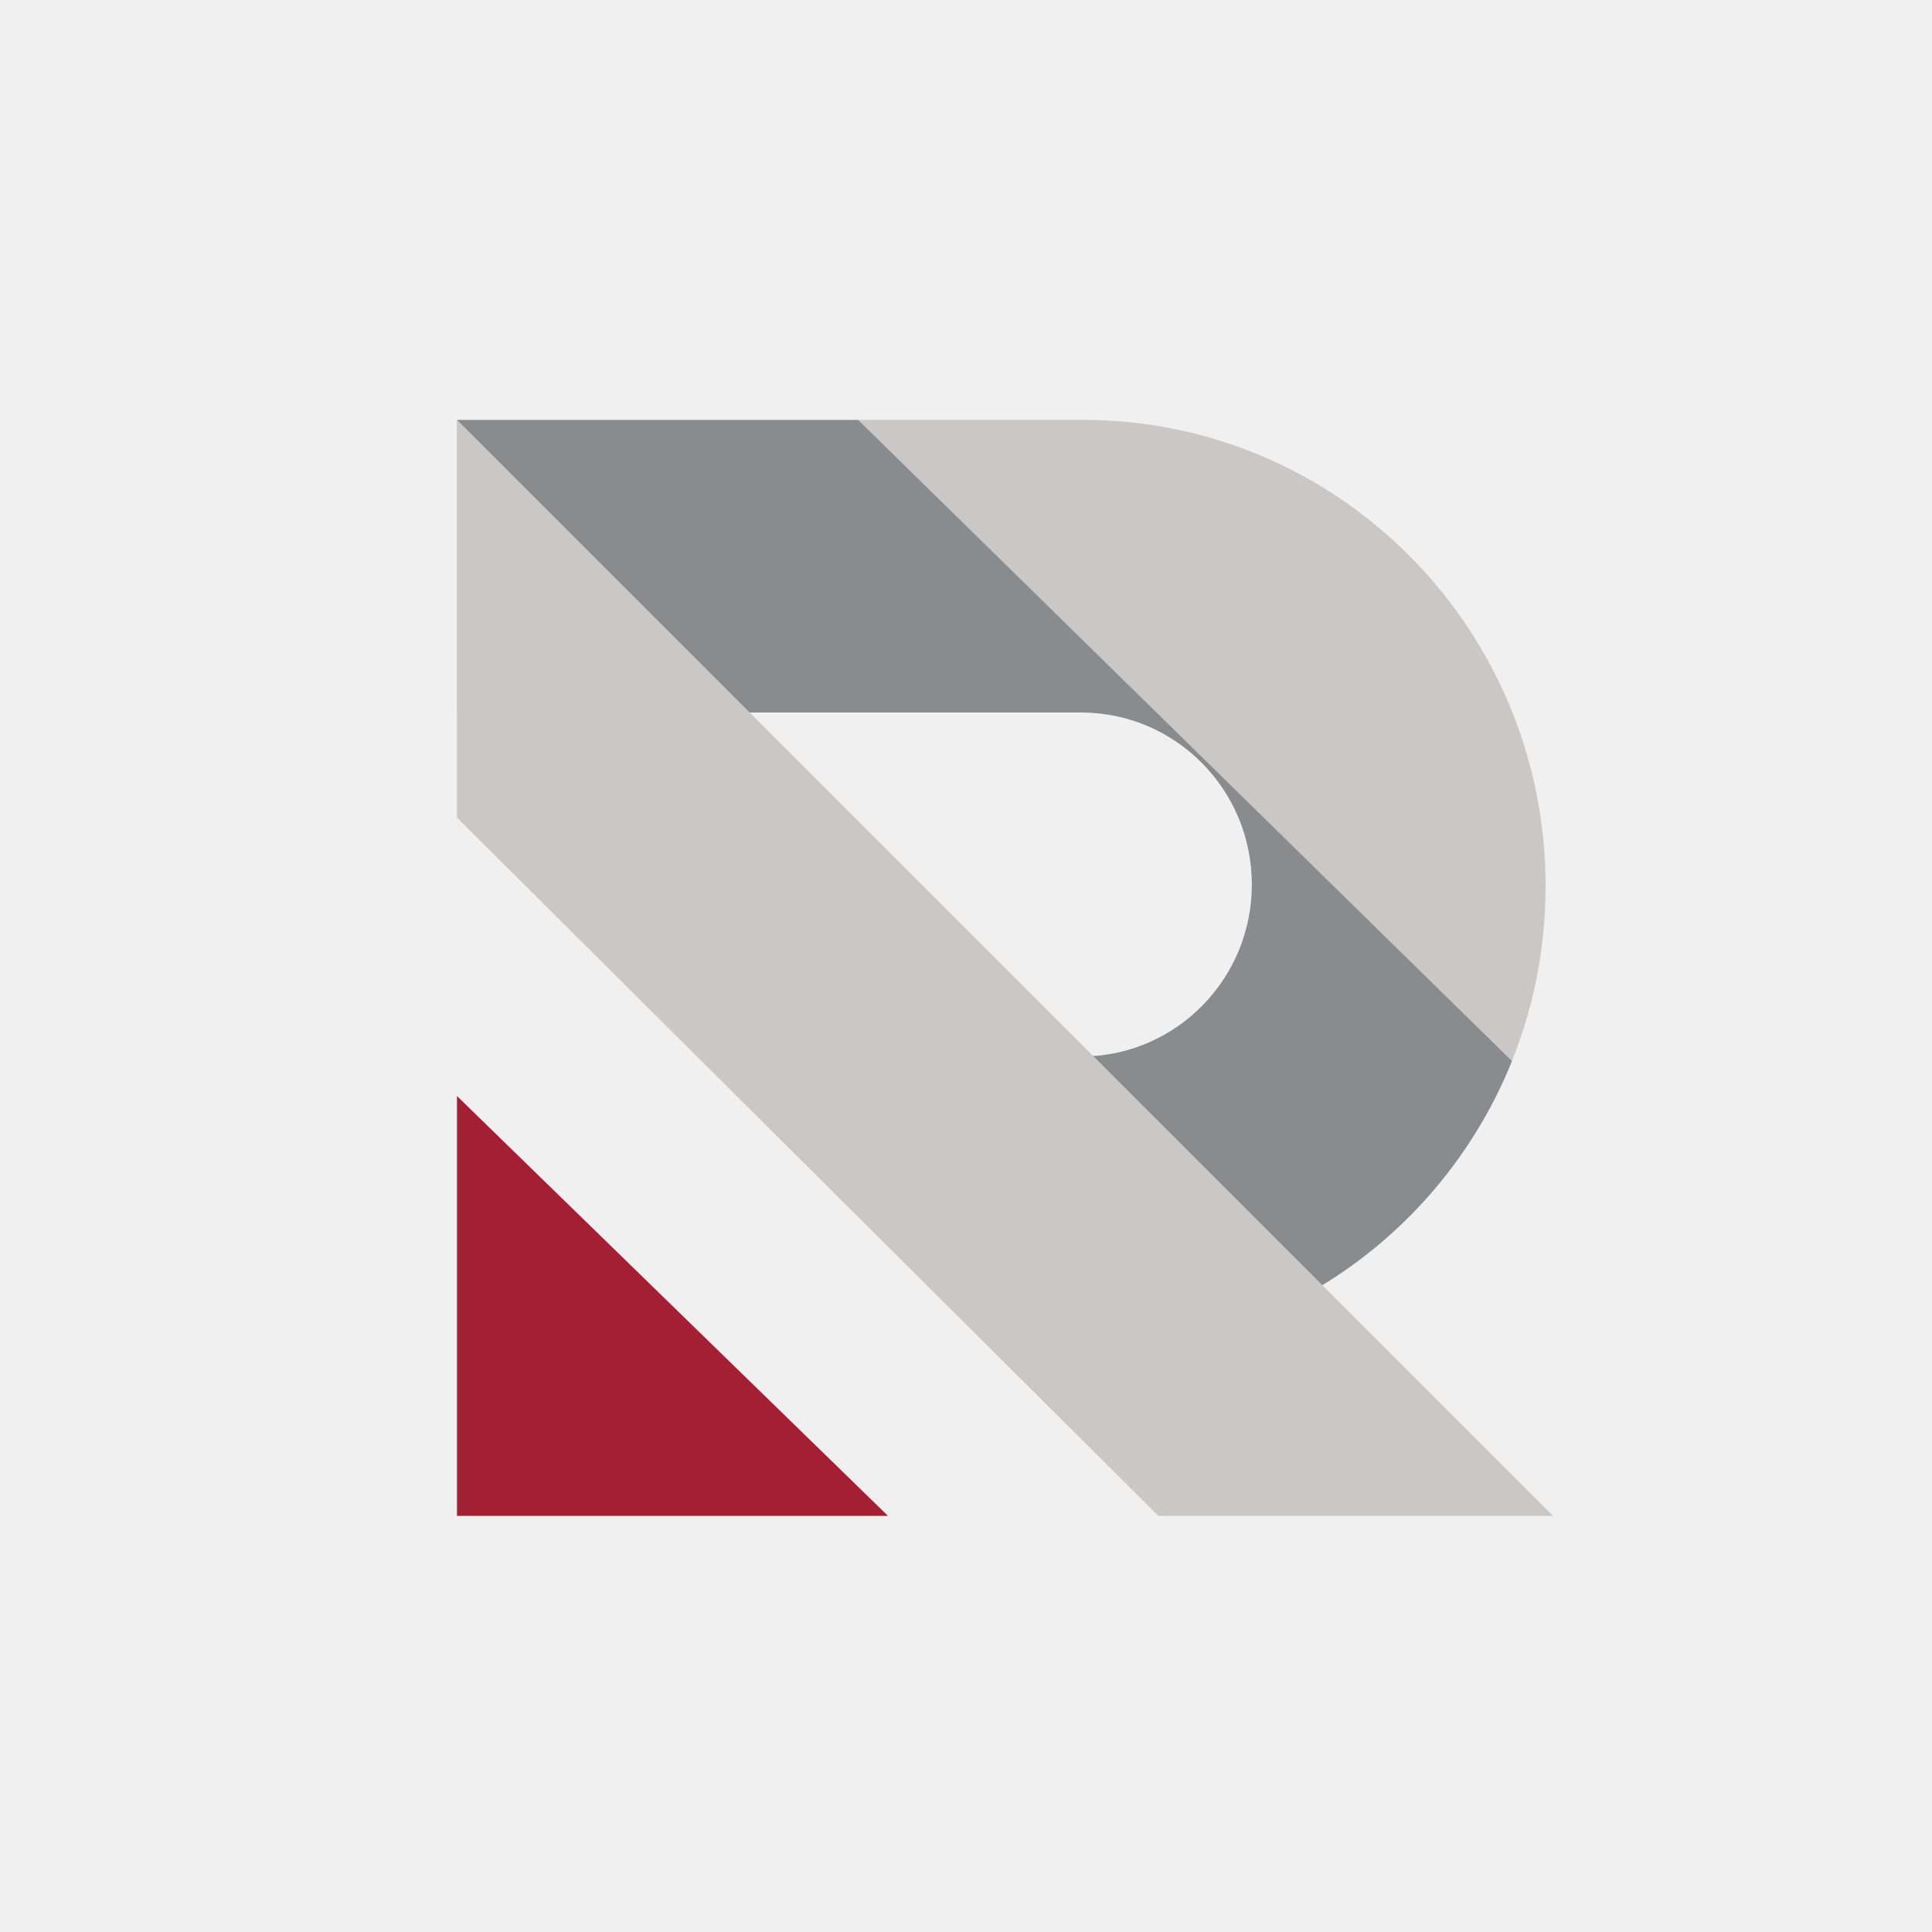
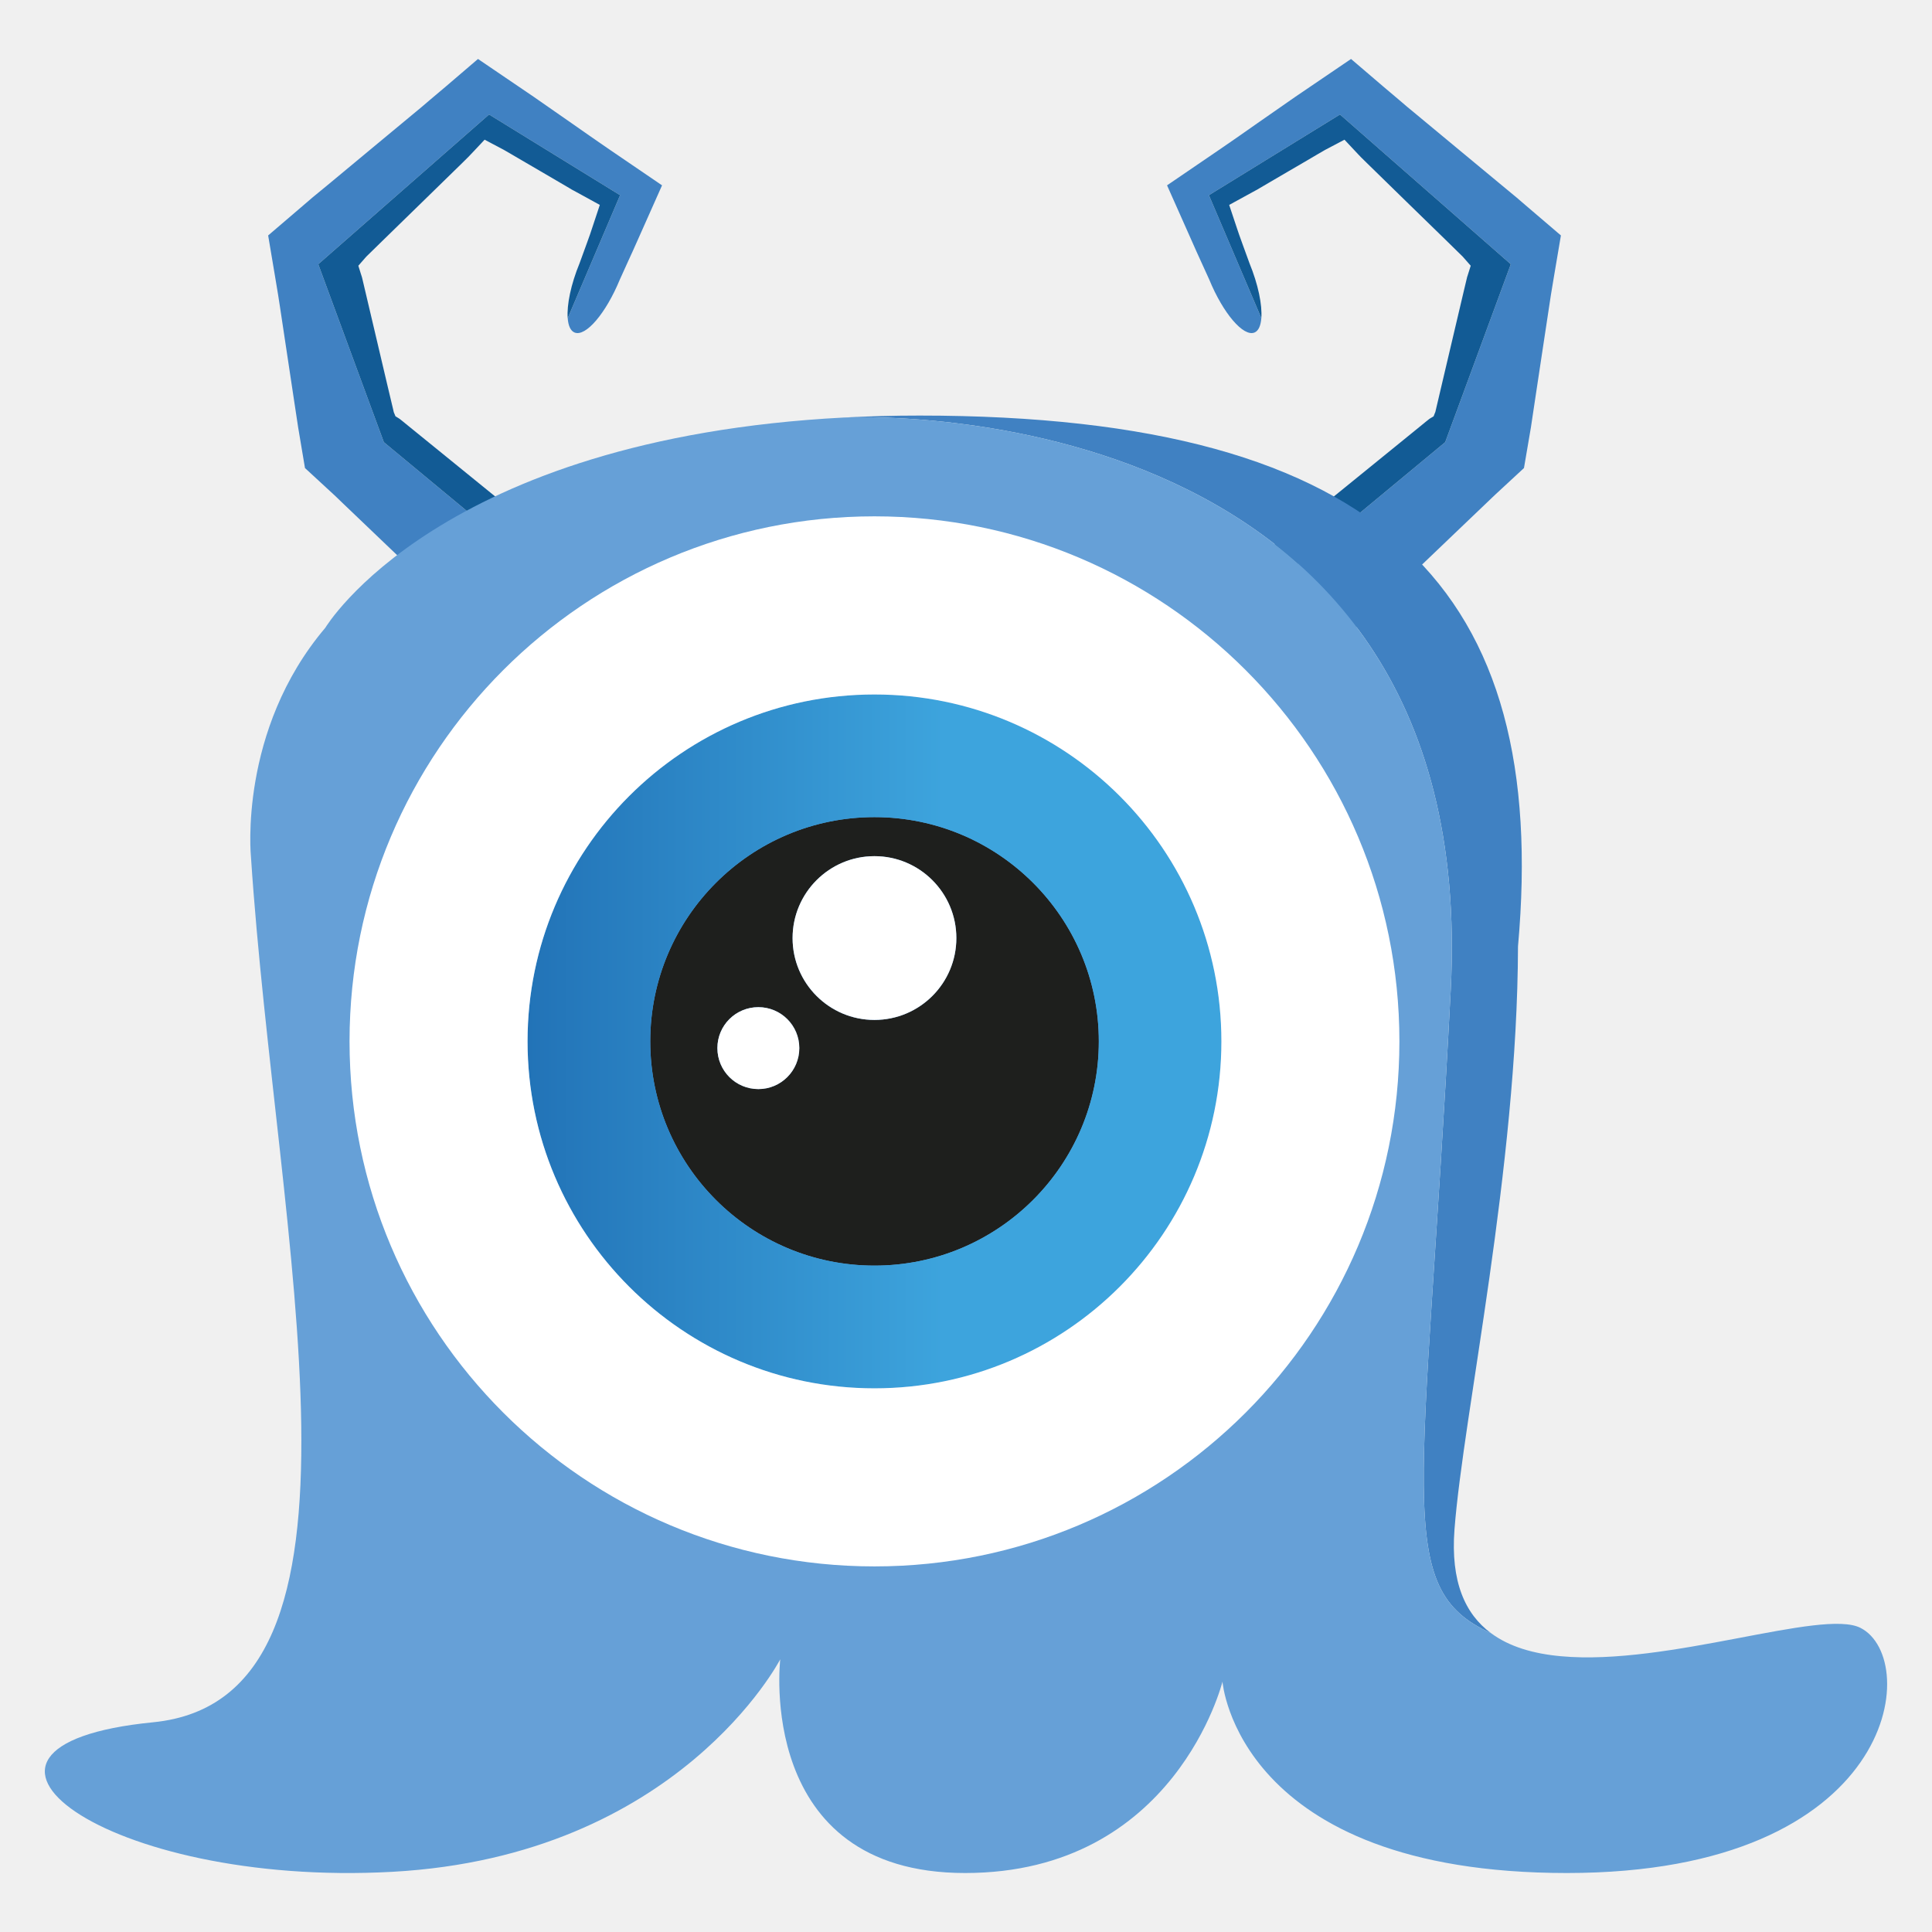
- <svg xmlns="http://www.w3.org/2000/svg" xmlns:xlink="http://www.w3.org/1999/xlink" width="520px" height="520px" viewBox="0 0 520 520" version="1.1" style="background: #333D47;">
-   <defs>
-     <path d="M168.411,0 C237.219,0 293,56.188 293,125.5 C293,194.812 237.219,251 168.411,251 L168.41,171.369 L168.741,171.366 C193.779,170.957 213.95,150.385 213.95,125.067 C213.95,99.638 193.601,78.997 168.411,78.764 L0,78.762 L0,0 Z" id="path-1" />
-   </defs>
-   <g id="logo-MIT" stroke="none" stroke-width="1" fill="none" fill-rule="evenodd">
-     <g id="Logo" transform="translate(123, 113)">
-       <polygon id="左下角" fill="#A31F34" points="-1.46896384e-14 182 116 295 0 295" />
-       <polygon id="梯形" fill="#C9C8C7" points="-1.35612008e-14 3.96601155e-15 295 295 188.783 295 -1.35612008e-14 107.068" />
-       <mask id="mask-2" fill="white">
-         <use xlink:href="#path-1" />
-       </mask>
-       <use id="Combined-Shape" fill="#C9C8C7" xlink:href="#path-1" />
-       <polygon id="阴影" fill="#8A8B8C" mask="url(#mask-2)" points="0 0 107.937 3.96601155e-15 295 183.425 295 295" />
+ <svg xmlns="http://www.w3.org/2000/svg" version="1.1" id="monster" x="0px" y="0px" viewBox="0 0 1000 1000" style="enable-background:new 0 0 1000 1000;" xml:space="preserve">
+   <style type="text/css">
+ 	.st0{fill:#C783B7;}
+ 	.st1{fill:#125785;}
+ 	.st2{fill:#8E4C87;}
+ 	.st3{fill:#1B70B6;}
+ 	.st4{fill:#66A0D7;}
+ 	.st5{fill:#1E1F1D;}
+ 	.st6{fill:#A3201B;}
+ 	.st7{fill:#E32D28;}
+ 	.st8{fill:url(#SVGID_1_);}
+ 	.st9{fill:#FFFFFF;}
+ 	.st10{fill:#D5418F;}
+ 	.st11{fill:#E3C724;}
+ 	.st12{fill:#A7C833;}
+ 	.st13{fill:#E6362C;}
+ 	.st14{fill:#C72C28;}
+ 	.st15{fill:#E3AB28;}
+ 	.st16{fill:#9DC42B;}
+ 	.st17{fill:#FADF21;}
+ 	.st18{fill:#CA9220;}
+ 	.st19{fill:#94C128;}
+ 	.st20{fill:#74922B;}
+ 	.st21{fill:#59AE33;}
+ 	.st22{fill:#499834;}
+ 	.st23{fill:#E62A46;}
+ 	.st24{fill:#CD163B;}
+ 	.st25{fill:#063E51;}
+ 	.st26{fill:#B2B1B0;}
+ 	.st27{fill:#E62A3B;}
+ 	.st28{fill:#CA152C;}
+ 	.st29{fill:url(#SVGID_2_);}
+ 	.st30{fill:url(#SVGID_3_);}
+ 	.st31{fill:#C71B1B;}
+ 	.st32{fill:#E52523;}
+ 	.st33{fill:url(#SVGID_4_);}
+ 	.st34{fill:#E43333;}
+ 	.st35{fill:#9C1C1B;}
+ 	.st36{fill:#C8C7C7;}
+ 	.st37{fill:#C39E05;}
+ 	.st38{fill:#E5B90D;}
+ 	.st39{fill:#F1C906;}
+ 	.st40{fill:#F7B21C;}
+ 	.st41{fill:#566EB3;}
+ 	.st42{fill:#4081C2;}
+ 	.st43{fill:#F2AABB;}
+ 	.st44{fill:#EA6379;}
+ 	.st45{fill:#C83C5A;}
+ 	.st46{fill:#CF4162;}
+ 	.st47{fill:#B01C1C;}
+ 	.st48{fill:#E52923;}
+ 	.st49{fill:#125B95;}
+ 	.st50{fill:#EEEDED;}
+ 	.st51{fill:#B1B1B0;}
+ 	.st52{fill:#98C01E;}
+ 	.st53{fill:url(#SVGID_5_);}
+ 	.st54{fill:#5DC2DB;}
+ 	.st55{fill:url(#SVGID_6_);}
+ 	.st56{fill:url(#SVGID_7_);}
+ 	.st57{fill:#030405;}
+ 	.st58{fill:#8666A4;}
+ 	.st59{fill:#AE8FC2;}
+ 	.st60{fill:#8860A3;}
+ 	.st61{fill:#704693;}
+ 	.st62{fill:#C8C6C7;}
+ 	.st63{fill:#A7C835;}
+ 	.st64{fill:#64B335;}
+ 	.st65{fill:#174865;}
+ 	.st66{fill:#5895C5;}
+ 	.st67{fill:#4F2672;}
+ 	.st68{fill:url(#SVGID_8_);}
+ 	.st69{fill:url(#SVGID_9_);}
+ 	.st70{fill:url(#SVGID_10_);}
+ 	.st71{fill:url(#SVGID_11_);}
+ 	.st72{fill:#FAB21E;}
+ 	.st73{fill:#FBD704;}
+ 	.st74{fill:#FAC00F;}
+ </style>
+   <g>
+     <g id="XMLID_57_">
+       <g>
+         <path class="st42" d="M604.066,95.931l26.438-18.037l6.238-4.288l4.731-3.282l9.405-6.586l19.64-13.673     l28.774-19.543l16.666,14.252l8.497,7.184l3.998,3.419l2.839,2.336l22.518,18.694l22.576,18.713l5.62,4.654     l2.897,2.395l4.538,3.901l18.482,15.797l-3.476,20.548l-1.68,10.101l-0.946,6.237l-3.785,24.989l-3.766,24.99     l-1.873,12.494l-3.592,21.031l-11.684,10.815l-2.916,2.703l-1.641,1.545l-3.245,3.109l-12.958,12.379     l-25.936,24.797l-51.871,49.554c-5.369,5.581-11.201,11.182-17.419,16.686     c-28.021,24.661-56.893,9.579-59.094-13.943L748.036,228.873l33.95-92.117l-88.41-77.499l-67.842,41.772     l27.114,63.595h0.019c-0.29,3.939-1.467,6.643-3.553,7.493c-5.755,2.336-16.222-9.927-23.406-27.404     l-4.422-9.714l-2.298-5.059l-2.955-6.662L604.066,95.931z" />
+         <path class="st49" d="M648.522,99.329l-12.302,6.74l4.036,12.108l1.082,3.187l1.719,4.789l3.65,10.024     c4.538,11.085,6.663,21.629,6.16,28.446h-0.019l-27.114-63.595l67.842-41.772l88.41,77.499l-33.95,92.117     L602.038,349.9c-1.004-10.756,3.573-23.27,16.377-34.567c6.238-5.466,12.514-10.545,18.713-15.16     l55.714-45.19l27.867-22.634l13.924-11.316l3.476-2.839l1.757-1.391c0.193-0.116,0.271-0.174,0.425-0.271     l1.738-1.043l0.502-1.294l0.271-0.638l0.135-0.347l0.348-1.468l2.877-12.264l5.793-24.622l5.793-24.604     l1.468-6.142c0.135-0.656,0.135-0.579,0.193-0.811l0.174-0.483l0.309-1.004l1.352-4.268l-3.302-3.766     l-0.888-1.005l-2.53-2.472l-5.214-5.118l-20.992-20.451l-20.934-20.451l-2.627-2.588l-0.56-0.56l-0.27-0.31     l-0.599-0.599l-2.394-2.549l-5.04-5.368l-9.965,5.252c-0.521,0.29-2.588,1.507-4.171,2.414l-4.944,2.916     l-9.945,5.794l-9.946,5.812l-4.944,2.897l-1.255,0.753l-0.734,0.386L648.522,99.329z" />
+       </g>
+     </g>
+     <g id="XMLID_55_">
+       <g>
+         <path class="st42" d="M344.664,349.9L198.685,228.873l-33.95-92.117l88.41-77.499l67.824,41.772L293.874,164.623     h-0.039c0.29,3.959,1.468,6.643,3.573,7.493c5.774,2.336,16.203-9.927,23.406-27.404l4.403-9.714l2.317-5.059     l2.974-6.662l12.166-27.346l-26.477-18.037l-6.219-4.288l-4.731-3.282l-9.424-6.586l-19.641-13.673     l-28.774-19.543l-16.647,14.252l-8.517,7.184l-3.998,3.419l-2.819,2.336l-22.537,18.694l-22.518,18.713     l-5.658,4.654l-2.916,2.395l-4.539,3.901l-18.462,15.797l3.457,20.548l1.68,10.101l0.966,6.237l3.766,24.989     l3.766,24.99l1.892,12.494l3.534,21.031l11.723,10.815l2.935,2.703l1.642,1.545l3.225,3.109l12.959,12.379     l25.936,24.797l51.891,49.554c5.349,5.581,11.182,11.182,17.439,16.686     c28.021,24.661,56.912,9.579,59.075-13.943H344.664z" />
+         <path class="st49" d="M293.874,164.623l27.095-63.595L253.145,59.257l-88.41,77.499l33.95,92.117l145.979,121.027     h0.019c1.004-10.756-3.592-23.27-16.377-34.567c-6.257-5.466-12.534-10.545-18.732-15.16l-55.715-45.19     l-27.848-22.634l-13.943-11.316l-3.476-2.839l-1.757-1.391c-0.174-0.116-0.271-0.174-0.406-0.271l-1.719-1.043     l-0.54-1.294l-0.271-0.638l-0.116-0.347l-0.329-1.468l-2.916-12.264l-5.793-24.622l-5.793-24.604l-1.448-6.142     c-0.135-0.656-0.135-0.579-0.212-0.811l-0.155-0.483l-0.328-1.004l-1.333-4.268l3.283-3.766l0.889-1.005     l2.53-2.472l5.233-5.118l20.973-20.451l20.954-20.451l2.607-2.588l0.58-0.56l0.27-0.31l0.58-0.599     l2.414-2.549l5.04-5.368l9.946,5.252c0.521,0.29,2.607,1.507,4.171,2.414l4.982,2.916l9.926,5.794l9.946,5.812     l4.944,2.897l1.236,0.753l0.734,0.386l1.468,0.792l12.282,6.74l-4.017,12.108l-1.062,3.187l-1.719,4.789     l-3.65,10.024c-4.558,11.085-6.682,21.629-6.18,28.446H293.874z" />
+       </g>
+     </g>
+     <g id="XMLID_53_">
+       <g>
+         <path class="st42" d="M475.962,215.095c241.966,0,326.15,91.812,309.75,274.766     c-0.298,115.094-28.276,241.941-32.873,301.774c-2.062,27.009,5.491,43.757,18.834,53.645     c-51.211-23.207-34.489-68.529-20.773-332.834c16.3-313.651-313.801-296.333-313.801-296.333v-0.024     C449.524,215.442,462.469,215.095,475.962,215.095z" />
+         <path class="st4" d="M203.06,968.848c-148.241,8.15-247.682-65.175-123.816-77.4     c123.816-12.2,63.784-248.477,50.64-448.103c0,0-6.585-65.25,38.489-118.398     c0.1-0.149,58.591-97.95,268.728-108.857v0.024c0,0,330.101-17.318,313.801,296.333     c-13.716,264.305-30.439,309.627,20.773,332.834c0.025,0.025,0.025,0,0.025,0     c9.541,7.106,22.064,10.684,36.178,11.976h0.025c55.435,5.144,135.295-24.772,155.099-14.66     c31.904,16.251,18.76,126.873-151.993,126.873c-170.753,0-178.257-99.068-178.257-99.068     s-24.4,99.068-133.233,99.068c-108.832,0-95.663-110.622-95.663-110.622S351.301,960.698,203.06,968.848z" />
+       </g>
+     </g>
+     <g>
+       <g id="XMLID_51_">
+         <g>
+           <path class="st5" d="M495.006,485.551c0-23.409-18.991-42.4-42.4-42.4c-23.374,0-42.366,18.991-42.366,42.4      c0,23.408,18.992,42.365,42.366,42.365C476.015,527.916,495.006,508.959,495.006,485.551z M452.606,422.941      c64.139,0,116.139,52,116.139,116.07c0,64.069-52,116.069-116.139,116.069c-64.105,0-116.036-52-116.036-116.069      C336.571,474.941,388.502,422.941,452.606,422.941z M392.537,521.308c-11.757,0-21.218,9.461-21.218,21.183      c0,11.722,9.461,21.217,21.218,21.217c11.687,0,21.183-9.495,21.183-21.217      C413.719,530.769,404.224,521.308,392.537,521.308z" />
+           <linearGradient id="SVGID_1_" gradientUnits="userSpaceOnUse" x1="273.058" y1="539.029" x2="632.189" y2="539.029">
+             <stop offset="0" style="stop-color:#2273B7" />
+             <stop offset="0.6" style="stop-color:#3DA4DD" />
+           </linearGradient>
+           <path class="st8" d="M452.606,422.941c-64.105,0-116.036,52-116.036,116.07      c0,64.069,51.931,116.069,116.036,116.069c64.139,0,116.139-52,116.139-116.069      C568.746,474.941,516.746,422.941,452.606,422.941z M273.058,539.012c0-99.166,80.383-179.549,179.549-179.549      c99.2,0,179.583,80.383,179.583,179.549c0,99.131-80.383,179.583-179.583,179.583      C353.44,718.595,273.058,638.143,273.058,539.012z" />
+           <path class="st9" d="M371.319,542.49c0-11.722,9.461-21.183,21.218-21.183c11.687,0,21.183,9.461,21.183,21.183      c0,11.722-9.496,21.217-21.183,21.217C380.78,563.707,371.319,554.212,371.319,542.49z" />
+           <path class="st9" d="M452.606,443.15c23.409,0,42.4,18.991,42.4,42.4c0,23.408-18.991,42.365-42.4,42.365      c-23.374,0-42.366-18.957-42.366-42.365C410.241,462.142,429.232,443.15,452.606,443.15z" />
+           <path class="st9" d="M632.189,539.012c0-99.166-80.383-179.549-179.583-179.549      c-99.166,0-179.549,80.383-179.549,179.549c0,99.131,80.383,179.583,179.549,179.583      C551.807,718.595,632.189,638.143,632.189,539.012z M452.606,267.254c150.087,0,271.723,121.636,271.723,271.758      S602.694,810.769,452.606,810.769c-150.088,0-271.688-121.635-271.688-271.757S302.519,267.254,452.606,267.254z" />
+         </g>
+       </g>
    </g>
  </g>
</svg>
